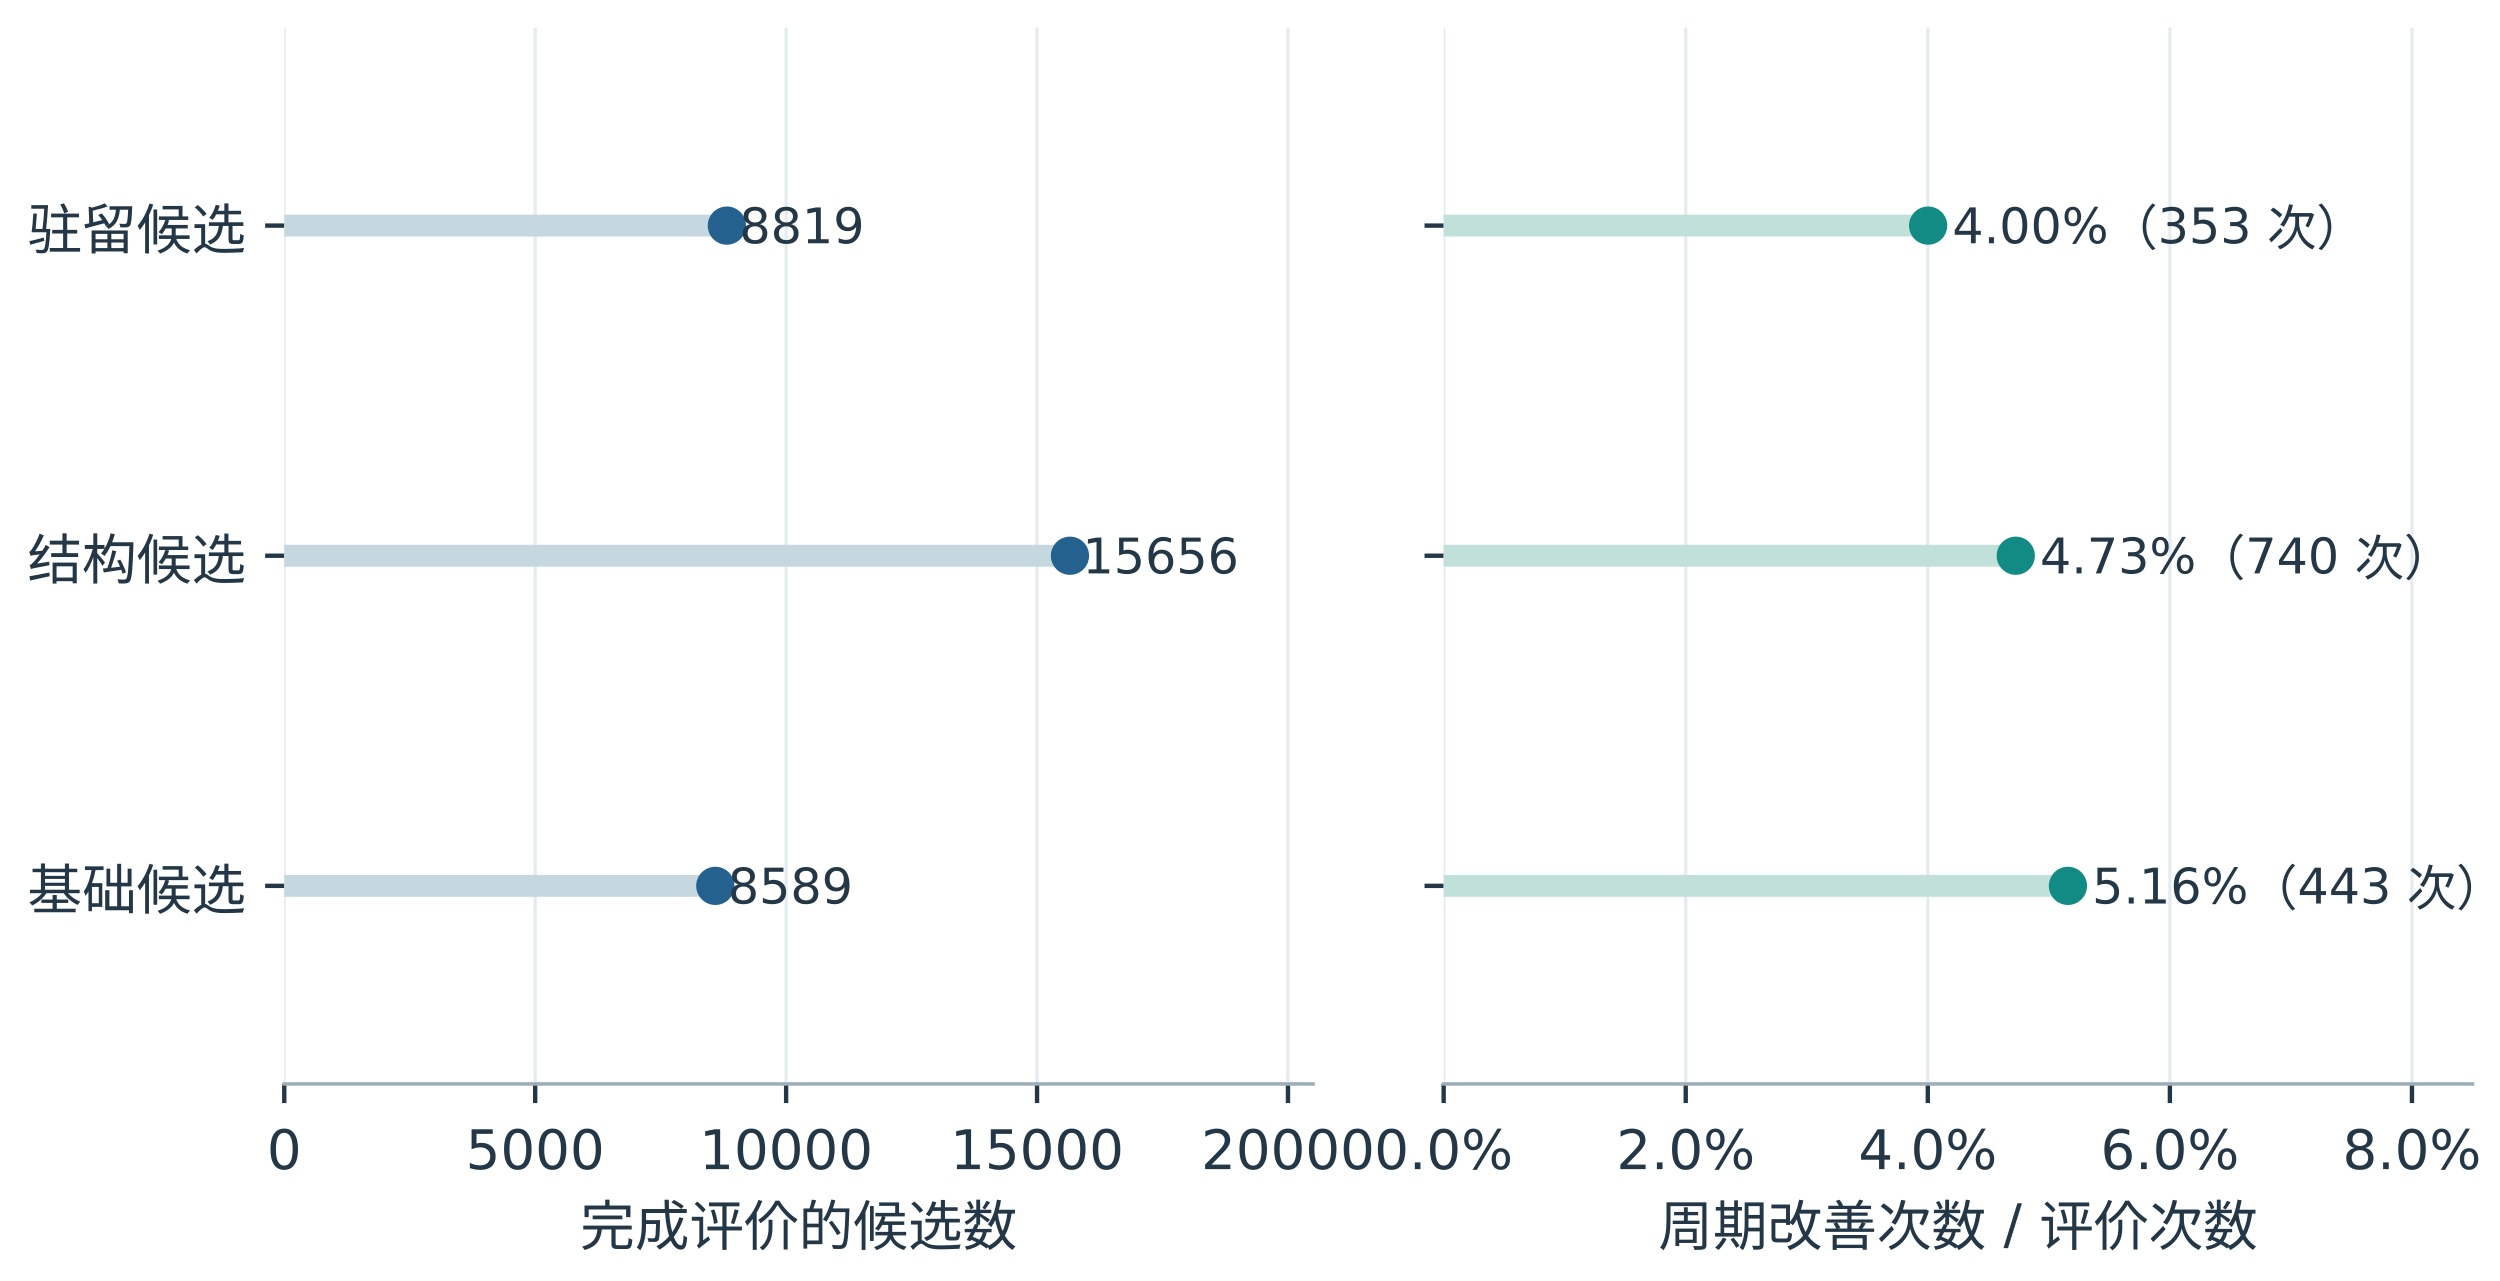
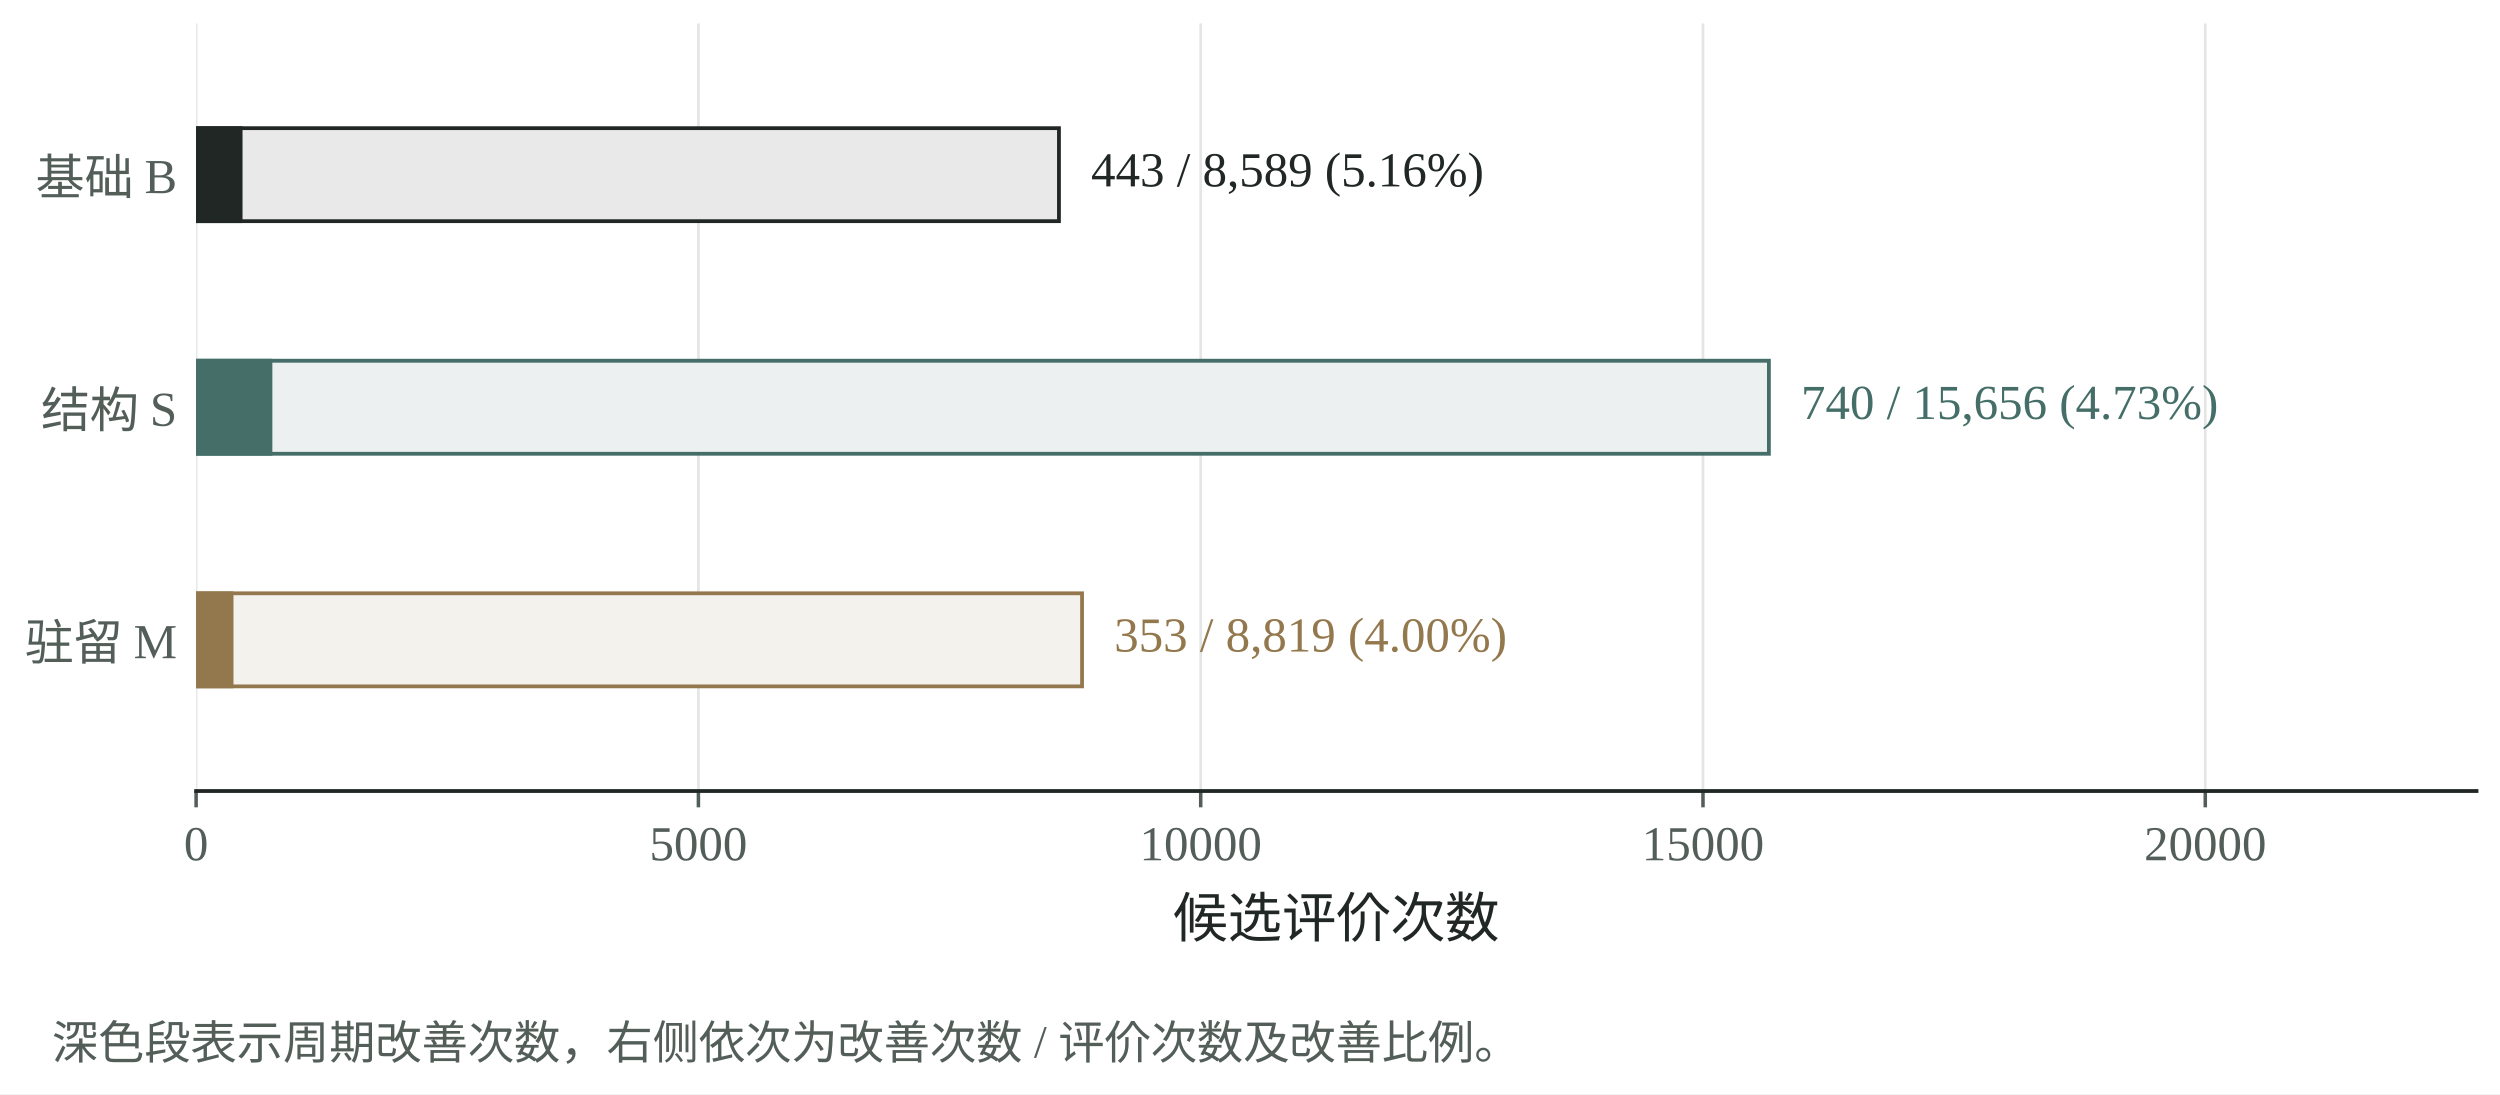
- <svg xmlns="http://www.w3.org/2000/svg" xmlns:xlink="http://www.w3.org/1999/xlink" width="457.68pt" height="234.48pt" viewBox="0 0 457.68 234.48" version="1.1">
+ <svg xmlns="http://www.w3.org/2000/svg" xmlns:xlink="http://www.w3.org/1999/xlink" width="459.84pt" height="201.264pt" viewBox="0 0 459.84 201.264" version="1.1">
  <defs>
    <style type="text/css">*{stroke-linejoin: round; stroke-linecap: butt}</style>
  </defs>
  <g id="figure_1">
    <g id="patch_1">
-       <path d="M 0 234.48  L 457.68 234.48  L 457.68 0  L 0 0  z " style="fill: #ffffff" />
+       <path d="M 0 201.264  L 459.84 201.264  L 459.84 0  L 0 0  z " style="fill: #ffffff" />
    </g>
    <g id="axes_1">
      <g id="patch_2">
-         <path d="M 52.04 198.44  L 240.386 198.44  L 240.386 5.04  L 52.04 5.04  z " style="fill: #ffffff" />
+         <path d="M 36.073 145.496  L 455.52 145.496  L 455.52 4.32  L 36.073 4.32  z " style="fill: #ffffff" />
      </g>
      <g id="matplotlib.axis_1">
        <g id="xtick_1">
          <g id="line2d_1">
-             <path d="M 52.04 198.44  L 52.04 5.04  " clip-path="url(#p1bf5390970)" style="fill: none; stroke: #e5ecf0; stroke-width: 0.6; stroke-linecap: square" />
+             <path d="M 36.073 145.496  L 36.073 4.32  " clip-path="url(#p6ea85ed499)" style="fill: none; stroke: #e4e5e5; stroke-width: 0.5; stroke-linecap: square" />
          </g>
          <g id="line2d_2">
            <defs>
-               <path id="m95b4941c09" d="M 0 0  L 0 3.5  " style="stroke: #243746; stroke-width: 0.8" />
+               <path id="m90e7dfbcbc" d="M 0 0  L 0 3  " style="stroke: #535e59; stroke-width: 0.65" />
            </defs>
            <g>
-               <use xlink:href="#m95b4941c09" x="52.04" y="198.44" style="fill: #243746; stroke: #243746; stroke-width: 0.8" />
+               <use xlink:href="#m90e7dfbcbc" x="36.073" y="145.496" style="fill: #535e59; stroke: #535e59; stroke-width: 0.65" />
            </g>
          </g>
          <g id="text_1">
-             <text style="font-size: 10px; font-family: 'SimHei', 'Microsoft YaHei', 'DejaVu Sans', sans-serif; text-anchor: middle; fill: #243746" x="52.04" y="214.033" transform="rotate(-0 52.04 214.0333)">0</text>
+             <text style="font-size: 9px; font-family: 'Times New Roman', 'SimSun', 'DejaVu Serif'; text-anchor: middle; fill: #535e59" x="36.073" y="158.236" transform="rotate(-0 36.07297 158.2358)">0</text>
          </g>
        </g>
        <g id="xtick_2">
          <g id="line2d_3">
-             <path d="M 97.978 198.44  L 97.978 5.04  " clip-path="url(#p1bf5390970)" style="fill: none; stroke: #e5ecf0; stroke-width: 0.6; stroke-linecap: square" />
+             <path d="M 128.462 145.496  L 128.462 4.32  " clip-path="url(#p6ea85ed499)" style="fill: none; stroke: #e4e5e5; stroke-width: 0.5; stroke-linecap: square" />
          </g>
          <g id="line2d_4">
            <g>
-               <use xlink:href="#m95b4941c09" x="97.978" y="198.44" style="fill: #243746; stroke: #243746; stroke-width: 0.8" />
+               <use xlink:href="#m90e7dfbcbc" x="128.462" y="145.496" style="fill: #535e59; stroke: #535e59; stroke-width: 0.65" />
            </g>
          </g>
          <g id="text_2">
-             <text style="font-size: 10px; font-family: 'SimHei', 'Microsoft YaHei', 'DejaVu Sans', sans-serif; text-anchor: middle; fill: #243746" x="97.978" y="214.033" transform="rotate(-0 97.97815 214.0333)">5000</text>
+             <text style="font-size: 9px; font-family: 'Times New Roman', 'SimSun', 'DejaVu Serif'; text-anchor: middle; fill: #535e59" x="128.462" y="158.236" transform="rotate(-0 128.4621 158.2358)">5000</text>
          </g>
        </g>
        <g id="xtick_3">
          <g id="line2d_5">
-             <path d="M 143.916 198.44  L 143.916 5.04  " clip-path="url(#p1bf5390970)" style="fill: none; stroke: #e5ecf0; stroke-width: 0.6; stroke-linecap: square" />
+             <path d="M 220.851 145.496  L 220.851 4.32  " clip-path="url(#p6ea85ed499)" style="fill: none; stroke: #e4e5e5; stroke-width: 0.5; stroke-linecap: square" />
          </g>
          <g id="line2d_6">
            <g>
-               <use xlink:href="#m95b4941c09" x="143.916" y="198.44" style="fill: #243746; stroke: #243746; stroke-width: 0.8" />
+               <use xlink:href="#m90e7dfbcbc" x="220.851" y="145.496" style="fill: #535e59; stroke: #535e59; stroke-width: 0.65" />
            </g>
          </g>
          <g id="text_3">
-             <text style="font-size: 10px; font-family: 'SimHei', 'Microsoft YaHei', 'DejaVu Sans', sans-serif; text-anchor: middle; fill: #243746" x="143.916" y="214.033" transform="rotate(-0 143.9163 214.0333)">10000</text>
+             <text style="font-size: 9px; font-family: 'Times New Roman', 'SimSun', 'DejaVu Serif'; text-anchor: middle; fill: #535e59" x="220.851" y="158.236" transform="rotate(-0 220.8512 158.2358)">10000</text>
          </g>
        </g>
        <g id="xtick_4">
          <g id="line2d_7">
-             <path d="M 189.854 198.44  L 189.854 5.04  " clip-path="url(#p1bf5390970)" style="fill: none; stroke: #e5ecf0; stroke-width: 0.6; stroke-linecap: square" />
+             <path d="M 313.24 145.496  L 313.24 4.32  " clip-path="url(#p6ea85ed499)" style="fill: none; stroke: #e4e5e5; stroke-width: 0.5; stroke-linecap: square" />
          </g>
          <g id="line2d_8">
            <g>
-               <use xlink:href="#m95b4941c09" x="189.854" y="198.44" style="fill: #243746; stroke: #243746; stroke-width: 0.8" />
+               <use xlink:href="#m90e7dfbcbc" x="313.24" y="145.496" style="fill: #535e59; stroke: #535e59; stroke-width: 0.65" />
            </g>
          </g>
          <g id="text_4">
-             <text style="font-size: 10px; font-family: 'SimHei', 'Microsoft YaHei', 'DejaVu Sans', sans-serif; text-anchor: middle; fill: #243746" x="189.854" y="214.033" transform="rotate(-0 189.8545 214.0333)">15000</text>
+             <text style="font-size: 9px; font-family: 'Times New Roman', 'SimSun', 'DejaVu Serif'; text-anchor: middle; fill: #535e59" x="313.24" y="158.236" transform="rotate(-0 313.2403 158.2358)">15000</text>
          </g>
        </g>
        <g id="xtick_5">
          <g id="line2d_9">
-             <path d="M 235.793 198.44  L 235.793 5.04  " clip-path="url(#p1bf5390970)" style="fill: none; stroke: #e5ecf0; stroke-width: 0.6; stroke-linecap: square" />
+             <path d="M 405.629 145.496  L 405.629 4.32  " clip-path="url(#p6ea85ed499)" style="fill: none; stroke: #e4e5e5; stroke-width: 0.5; stroke-linecap: square" />
          </g>
          <g id="line2d_10">
            <g>
-               <use xlink:href="#m95b4941c09" x="235.793" y="198.44" style="fill: #243746; stroke: #243746; stroke-width: 0.8" />
+               <use xlink:href="#m90e7dfbcbc" x="405.629" y="145.496" style="fill: #535e59; stroke: #535e59; stroke-width: 0.65" />
            </g>
          </g>
          <g id="text_5">
-             <text style="font-size: 10px; font-family: 'SimHei', 'Microsoft YaHei', 'DejaVu Sans', sans-serif; text-anchor: middle; fill: #243746" x="235.793" y="214.033" transform="rotate(-0 235.7926 214.0333)">20000</text>
+             <text style="font-size: 9px; font-family: 'Times New Roman', 'SimSun', 'DejaVu Serif'; text-anchor: middle; fill: #535e59" x="405.629" y="158.236" transform="rotate(-0 405.6294 158.2358)">20000</text>
          </g>
        </g>
        <g id="text_6">
-           <text style="font-size: 10px; font-family: 'SimHei', 'Microsoft YaHei', 'DejaVu Sans', sans-serif; text-anchor: middle; fill: #243746" x="146.213" y="228.033" transform="rotate(-0 146.2132 228.0333)">完成评价的候选数</text>
+           <text style="font-size: 10px; font-family: 'Times New Roman', 'SimSun', 'DejaVu Serif'; text-anchor: middle; fill: #202724" x="245.796" y="172.381" transform="rotate(-0 245.7962 172.3813)">候选评价次数</text>
        </g>
      </g>
      <g id="matplotlib.axis_2">
        <g id="ytick_1">
-           <g id="line2d_11">
-             <defs>
-               <path id="m5220fe2f8b" d="M 0 0  L -3.5 0  " style="stroke: #243746; stroke-width: 0.8" />
-             </defs>
-             <g>
-               <use xlink:href="#m5220fe2f8b" x="52.04" y="162.177" style="fill: #243746; stroke: #243746; stroke-width: 0.8" />
-             </g>
-           </g>
+           <g id="line2d_11" />
          <g id="text_7">
-             <text style="font-size: 10px; font-family: 'SimHei', 'Microsoft YaHei', 'DejaVu Sans', sans-serif; text-anchor: end; fill: #243746" x="45.04" y="166.474" transform="rotate(-0 45.04 166.474)">基础候选</text>
+             <text style="font-size: 9px; font-family: 'Times New Roman', 'SimSun', 'DejaVu Serif'; text-anchor: end; fill: #535e59" x="32.573" y="35.801" transform="rotate(-0 32.57297 35.80114)">基础 B</text>
          </g>
        </g>
        <g id="ytick_2">
-           <g id="line2d_12">
-             <g>
-               <use xlink:href="#m5220fe2f8b" x="52.04" y="101.74" style="fill: #243746; stroke: #243746; stroke-width: 0.8" />
-             </g>
-           </g>
+           <g id="line2d_12" />
          <g id="text_8">
-             <text style="font-size: 10px; font-family: 'SimHei', 'Microsoft YaHei', 'DejaVu Sans', sans-serif; text-anchor: end; fill: #243746" x="45.04" y="106.037" transform="rotate(-0 45.04 106.0366)">结构候选</text>
+             <text style="font-size: 9px; font-family: 'Times New Roman', 'SimSun', 'DejaVu Serif'; text-anchor: end; fill: #535e59" x="32.573" y="78.599" transform="rotate(-0 32.57297 78.59919)">结构 S</text>
          </g>
        </g>
        <g id="ytick_3">
-           <g id="line2d_13">
-             <g>
-               <use xlink:href="#m5220fe2f8b" x="52.04" y="41.302" style="fill: #243746; stroke: #243746; stroke-width: 0.8" />
-             </g>
-           </g>
+           <g id="line2d_13" />
          <g id="text_9">
-             <text style="font-size: 10px; font-family: 'SimHei', 'Microsoft YaHei', 'DejaVu Sans', sans-serif; text-anchor: end; fill: #243746" x="45.04" y="45.599" transform="rotate(-0 45.04 45.59929)">驻留候选</text>
+             <text style="font-size: 9px; font-family: 'Times New Roman', 'SimSun', 'DejaVu Serif'; text-anchor: end; fill: #535e59" x="32.573" y="121.345" transform="rotate(-0 32.57297 121.3445)">驻留 M</text>
          </g>
        </g>
      </g>
-       <g id="LineCollection_1">
-         <path d="M 52.04 162.177  L 130.953 162.177  " clip-path="url(#p1bf5390970)" style="fill: none; stroke: #c5d8e0; stroke-width: 4" />
+       <g id="patch_3">
+         <path d="M 36.073 23.571  L 194.779 23.571  L 194.779 40.683  L 36.073 40.683  z " clip-path="url(#p6ea85ed499)" style="fill: #e9e9e9; stroke: #202724; stroke-width: 0.7; stroke-linejoin: miter" />
      </g>
-       <g id="line2d_14">
-         <defs>
-           <path id="m9625a981c2" d="M 0 3  C 0.796 3 1.559 2.684 2.121 2.121  C 2.684 1.559 3 0.796 3 0  C 3 -0.796 2.684 -1.559 2.121 -2.121  C 1.559 -2.684 0.796 -3 0 -3  C -0.796 -3 -1.559 -2.684 -2.121 -2.121  C -2.684 -1.559 -3 -0.796 -3 0  C -3 0.796 -2.684 1.559 -2.121 2.121  C -1.559 2.684 -0.796 3 0 3  z " style="stroke: #24618f" />
-         </defs>
-         <g clip-path="url(#p1bf5390970)">
-           <use xlink:href="#m9625a981c2" x="130.953" y="162.177" style="fill: #24618f; stroke: #24618f" />
-         </g>
+       <g id="patch_4">
+         <path d="M 36.073 23.571  L 44.259 23.571  L 44.259 40.683  L 36.073 40.683  z " clip-path="url(#p6ea85ed499)" style="fill: url(#h19d2945ce6); stroke: #202724; stroke-width: 0.7; stroke-linejoin: miter" />
      </g>
-       <g id="LineCollection_2">
-         <path d="M 52.04 101.74  L 195.882 101.74  " clip-path="url(#p1bf5390970)" style="fill: none; stroke: #c5d8e0; stroke-width: 4" />
+       <g id="patch_5">
+         <path d="M 36.073 66.352  L 325.362 66.352  L 325.362 83.464  L 36.073 83.464  z " clip-path="url(#p6ea85ed499)" style="fill: #ecf0f0; stroke: #446e67; stroke-width: 0.7; stroke-linejoin: miter" />
      </g>
-       <g id="line2d_15">
-         <g clip-path="url(#p1bf5390970)">
-           <use xlink:href="#m9625a981c2" x="195.882" y="101.74" style="fill: #24618f; stroke: #24618f" />
-         </g>
+       <g id="patch_6">
+         <path d="M 36.073 66.352  L 49.747 66.352  L 49.747 83.464  L 36.073 83.464  z " clip-path="url(#p6ea85ed499)" style="fill: url(#h33ed04bff0); stroke: #446e67; stroke-width: 0.7; stroke-linejoin: miter" />
      </g>
-       <g id="LineCollection_3">
-         <path d="M 52.04 41.302  L 133.066 41.302  " clip-path="url(#p1bf5390970)" style="fill: none; stroke: #c5d8e0; stroke-width: 4" />
+       <g id="patch_7">
+         <path d="M 36.073 109.132  L 199.029 109.132  L 199.029 126.244  L 36.073 126.244  z " clip-path="url(#p6ea85ed499)" style="fill: #f4f2ed; stroke: #94784d; stroke-width: 0.7; stroke-linejoin: miter" />
      </g>
-       <g id="line2d_16">
-         <g clip-path="url(#p1bf5390970)">
-           <use xlink:href="#m9625a981c2" x="133.066" y="41.302" style="fill: #24618f; stroke: #24618f" />
-         </g>
+       <g id="patch_8">
+         <path d="M 36.073 109.132  L 42.596 109.132  L 42.596 126.244  L 36.073 126.244  z " clip-path="url(#p6ea85ed499)" style="fill: url(#h1e246e7141); stroke: #94784d; stroke-width: 0.7; stroke-linejoin: miter" />
      </g>
-       <g id="patch_3">
-         <path d="M 52.04 198.44  L 240.386 198.44  " style="fill: none; stroke: #9eaeb9; stroke-width: 0.65; stroke-linejoin: miter; stroke-linecap: square" />
+       <g id="patch_9">
+         <path d="M 36.073 145.496  L 455.52 145.496  " style="fill: none; stroke: #202724; stroke-width: 0.7; stroke-linejoin: miter; stroke-linecap: square" />
      </g>
      <g id="text_10">
-         <text style="font-size: 9px; font-family: 'SimHei', 'Microsoft YaHei', 'DejaVu Sans', sans-serif; text-anchor: start; fill: #243746" x="133.249" y="165.411" transform="rotate(-0 133.2495 165.4115)">8589</text>
+         <text style="font-size: 9px; font-family: 'Times New Roman', 'SimSun', 'DejaVu Serif'; text-anchor: start; fill: #202724" x="200.692" y="34.281" transform="rotate(-0 200.6919 34.28081)">443 / 8,589  (5.16%)</text>
      </g>
      <g id="text_11">
-         <text style="font-size: 9px; font-family: 'SimHei', 'Microsoft YaHei', 'DejaVu Sans', sans-serif; text-anchor: start; fill: #243746" x="198.178" y="104.974" transform="rotate(-0 198.1784 104.9741)">15656</text>
+         <text style="font-size: 9px; font-family: 'Times New Roman', 'SimSun', 'DejaVu Serif'; text-anchor: start; fill: #446e67" x="331.275" y="77.061" transform="rotate(-0 331.2746 77.06128)">740 / 15,656  (4.73%)</text>
      </g>
      <g id="text_12">
-         <text style="font-size: 9px; font-family: 'SimHei', 'Microsoft YaHei', 'DejaVu Sans', sans-serif; text-anchor: start; fill: #243746" x="135.363" y="44.537" transform="rotate(-0 135.3626 44.53679)">8819</text>
+         <text style="font-size: 9px; font-family: 'Times New Roman', 'SimSun', 'DejaVu Serif'; text-anchor: start; fill: #94784d" x="204.942" y="119.842" transform="rotate(-0 204.9418 119.8418)">353 / 8,819  (4.00%)</text>
      </g>
    </g>
-     <g id="axes_2">
-       <g id="patch_4">
-         <path d="M 264.293 198.44  L 452.64 198.44  L 452.64 5.04  L 264.293 5.04  z " style="fill: #ffffff" />
-       </g>
-       <g id="matplotlib.axis_3">
-         <g id="xtick_6">
-           <g id="line2d_17">
-             <path d="M 264.293 198.44  L 264.293 5.04  " clip-path="url(#p0418be659e)" style="fill: none; stroke: #e5ecf0; stroke-width: 0.6; stroke-linecap: square" />
-           </g>
-           <g id="line2d_18">
-             <g>
-               <use xlink:href="#m95b4941c09" x="264.293" y="198.44" style="fill: #243746; stroke: #243746; stroke-width: 0.8" />
-             </g>
-           </g>
-           <g id="text_13">
-             <text style="font-size: 10px; font-family: 'SimHei', 'Microsoft YaHei', 'DejaVu Sans', sans-serif; text-anchor: middle; fill: #243746" x="264.293" y="214.033" transform="rotate(-0 264.2931 214.0333)">0.0%</text>
-           </g>
-         </g>
-         <g id="xtick_7">
-           <g id="line2d_19">
-             <path d="M 308.61 198.44  L 308.61 5.04  " clip-path="url(#p0418be659e)" style="fill: none; stroke: #e5ecf0; stroke-width: 0.6; stroke-linecap: square" />
-           </g>
-           <g id="line2d_20">
-             <g>
-               <use xlink:href="#m95b4941c09" x="308.61" y="198.44" style="fill: #243746; stroke: #243746; stroke-width: 0.8" />
-             </g>
-           </g>
-           <g id="text_14">
-             <text style="font-size: 10px; font-family: 'SimHei', 'Microsoft YaHei', 'DejaVu Sans', sans-serif; text-anchor: middle; fill: #243746" x="308.61" y="214.033" transform="rotate(-0 308.6099 214.0333)">2.0%</text>
-           </g>
-         </g>
-         <g id="xtick_8">
-           <g id="line2d_21">
-             <path d="M 352.927 198.44  L 352.927 5.04  " clip-path="url(#p0418be659e)" style="fill: none; stroke: #e5ecf0; stroke-width: 0.6; stroke-linecap: square" />
-           </g>
-           <g id="line2d_22">
-             <g>
-               <use xlink:href="#m95b4941c09" x="352.927" y="198.44" style="fill: #243746; stroke: #243746; stroke-width: 0.8" />
-             </g>
-           </g>
-           <g id="text_15">
-             <text style="font-size: 10px; font-family: 'SimHei', 'Microsoft YaHei', 'DejaVu Sans', sans-serif; text-anchor: middle; fill: #243746" x="352.927" y="214.033" transform="rotate(-0 352.9267 214.0333)">4.0%</text>
-           </g>
-         </g>
-         <g id="xtick_9">
-           <g id="line2d_23">
-             <path d="M 397.244 198.44  L 397.244 5.04  " clip-path="url(#p0418be659e)" style="fill: none; stroke: #e5ecf0; stroke-width: 0.6; stroke-linecap: square" />
-           </g>
-           <g id="line2d_24">
-             <g>
-               <use xlink:href="#m95b4941c09" x="397.244" y="198.44" style="fill: #243746; stroke: #243746; stroke-width: 0.8" />
-             </g>
-           </g>
-           <g id="text_16">
-             <text style="font-size: 10px; font-family: 'SimHei', 'Microsoft YaHei', 'DejaVu Sans', sans-serif; text-anchor: middle; fill: #243746" x="397.244" y="214.033" transform="rotate(-0 397.2435 214.0333)">6.0%</text>
-           </g>
-         </g>
-         <g id="xtick_10">
-           <g id="line2d_25">
-             <path d="M 441.56 198.44  L 441.56 5.04  " clip-path="url(#p0418be659e)" style="fill: none; stroke: #e5ecf0; stroke-width: 0.6; stroke-linecap: square" />
-           </g>
-           <g id="line2d_26">
-             <g>
-               <use xlink:href="#m95b4941c09" x="441.56" y="198.44" style="fill: #243746; stroke: #243746; stroke-width: 0.8" />
-             </g>
-           </g>
-           <g id="text_17">
-             <text style="font-size: 10px; font-family: 'SimHei', 'Microsoft YaHei', 'DejaVu Sans', sans-serif; text-anchor: middle; fill: #243746" x="441.56" y="214.033" transform="rotate(-0 441.5603 214.0333)">8.0%</text>
-           </g>
-         </g>
-         <g id="text_18">
-           <text style="font-size: 10px; font-family: 'SimHei', 'Microsoft YaHei', 'DejaVu Sans', sans-serif; text-anchor: middle; fill: #243746" x="358.466" y="228.033" transform="rotate(-0 358.4663 228.0333)">周期改善次数 / 评价次数</text>
-         </g>
-       </g>
-       <g id="matplotlib.axis_4">
-         <g id="ytick_4">
-           <g id="line2d_27">
-             <g>
-               <use xlink:href="#m5220fe2f8b" x="264.293" y="162.177" style="fill: #243746; stroke: #243746; stroke-width: 0.8" />
-             </g>
-           </g>
-         </g>
-         <g id="ytick_5">
-           <g id="line2d_28">
-             <g>
-               <use xlink:href="#m5220fe2f8b" x="264.293" y="101.74" style="fill: #243746; stroke: #243746; stroke-width: 0.8" />
-             </g>
-           </g>
-         </g>
-         <g id="ytick_6">
-           <g id="line2d_29">
-             <g>
-               <use xlink:href="#m5220fe2f8b" x="264.293" y="41.302" style="fill: #243746; stroke: #243746; stroke-width: 0.8" />
-             </g>
-           </g>
-         </g>
-       </g>
-       <g id="LineCollection_4">
-         <path d="M 264.293 162.177  L 378.581 162.177  " clip-path="url(#p0418be659e)" style="fill: none; stroke: #c2e0da; stroke-width: 4" />
-       </g>
-       <g id="line2d_30">
-         <defs>
-           <path id="m0163f3651b" d="M 0 3  C 0.796 3 1.559 2.684 2.121 2.121  C 2.684 1.559 3 0.796 3 0  C 3 -0.796 2.684 -1.559 2.121 -2.121  C 1.559 -2.684 0.796 -3 0 -3  C -0.796 -3 -1.559 -2.684 -2.121 -2.121  C -2.684 -1.559 -3 -0.796 -3 0  C -3 0.796 -2.684 1.559 -2.121 2.121  C -1.559 2.684 -0.796 3 0 3  z " style="stroke: #138b85" />
-         </defs>
-         <g clip-path="url(#p0418be659e)">
-           <use xlink:href="#m0163f3651b" x="378.581" y="162.177" style="fill: #138b85; stroke: #138b85" />
-         </g>
-       </g>
-       <g id="LineCollection_5">
-         <path d="M 264.293 101.74  L 369.028 101.74  " clip-path="url(#p0418be659e)" style="fill: none; stroke: #c2e0da; stroke-width: 4" />
-       </g>
-       <g id="line2d_31">
-         <g clip-path="url(#p0418be659e)">
-           <use xlink:href="#m0163f3651b" x="369.028" y="101.74" style="fill: #138b85; stroke: #138b85" />
-         </g>
-       </g>
-       <g id="LineCollection_6">
-         <path d="M 264.293 41.302  L 352.987 41.302  " clip-path="url(#p0418be659e)" style="fill: none; stroke: #c2e0da; stroke-width: 4" />
-       </g>
-       <g id="line2d_32">
-         <g clip-path="url(#p0418be659e)">
-           <use xlink:href="#m0163f3651b" x="352.987" y="41.302" style="fill: #138b85; stroke: #138b85" />
-         </g>
-       </g>
-       <g id="patch_5">
-         <path d="M 264.293 198.44  L 452.64 198.44  " style="fill: none; stroke: #9eaeb9; stroke-width: 0.65; stroke-linejoin: miter; stroke-linecap: square" />
-       </g>
-       <g id="text_19">
-         <text style="font-size: 9px; font-family: 'SimHei', 'Microsoft YaHei', 'DejaVu Sans', sans-serif; text-anchor: start; fill: #243746" x="383.012" y="165.411" transform="rotate(-0 383.0125 165.4115)">5.16%（443 次）</text>
-       </g>
-       <g id="text_20">
-         <text style="font-size: 9px; font-family: 'SimHei', 'Microsoft YaHei', 'DejaVu Sans', sans-serif; text-anchor: start; fill: #243746" x="373.459" y="104.974" transform="rotate(-0 373.4592 104.9741)">4.73%（740 次）</text>
-       </g>
-       <g id="text_21">
-         <text style="font-size: 9px; font-family: 'SimHei', 'Microsoft YaHei', 'DejaVu Sans', sans-serif; text-anchor: start; fill: #243746" x="357.419" y="44.537" transform="rotate(-0 357.4187 44.53679)">4.00%（353 次）</text>
-       </g>
+     <g id="text_13">
+       <text style="font-size: 8.5px; font-family: 'Times New Roman', 'SimSun', 'DejaVu Serif'; text-anchor: start; fill: #535e59" x="9.549" y="194.782" transform="rotate(-0 9.54936 194.782)">深色段表示周期改善次数，右侧依次为改善次数 / 评价次数及改善比例。</text>
    </g>
  </g>
  <defs>
-     <clipPath id="p1bf5390970">
-       <rect x="52.04" y="5.04" width="188.346" height="193.4" />
-     </clipPath>
-     <clipPath id="p0418be659e">
-       <rect x="264.293" y="5.04" width="188.346" height="193.4" />
+     <clipPath id="p6ea85ed499">
+       <rect x="36.073" y="4.32" width="419.447" height="141.176" />
    </clipPath>
  </defs>
+   <defs>
+     <pattern id="h19d2945ce6" patternUnits="userSpaceOnUse" x="0" y="0" width="72" height="72">
+       <rect x="0" y="0" width="73" height="73" fill="#202724" />
+       <path d="M -36 36  L 36 -36  M -32 40  L 40 -32  M -28 44  L 44 -28  M -24 48  L 48 -24  M -20 52  L 52 -20  M -16 56  L 56 -16  M -12 60  L 60 -12  M -8 64  L 64 -8  M -4 68  L 68 -4  M 0 72  L 72 0  M 4 76  L 76 4  M 8 80  L 80 8  M 12 84  L 84 12  M 16 88  L 88 16  M 20 92  L 92 20  M 24 96  L 96 24  M 28 100  L 100 28  M 32 104  L 104 32  M 36 108  L 108 36  " style="fill: #202724; stroke: #202724; stroke-width: 0.45; stroke-linecap: butt; stroke-linejoin: miter" />
+     </pattern>
+     <pattern id="h33ed04bff0" patternUnits="userSpaceOnUse" x="0" y="0" width="72" height="72">
+       <rect x="0" y="0" width="73" height="73" fill="#446e67" />
+       <path d="M -36 36  L 36 -36  M -32 40  L 40 -32  M -28 44  L 44 -28  M -24 48  L 48 -24  M -20 52  L 52 -20  M -16 56  L 56 -16  M -12 60  L 60 -12  M -8 64  L 64 -8  M -4 68  L 68 -4  M 0 72  L 72 0  M 4 76  L 76 4  M 8 80  L 80 8  M 12 84  L 84 12  M 16 88  L 88 16  M 20 92  L 92 20  M 24 96  L 96 24  M 28 100  L 100 28  M 32 104  L 104 32  M 36 108  L 108 36  " style="fill: #446e67; stroke: #446e67; stroke-width: 0.45; stroke-linecap: butt; stroke-linejoin: miter" />
+     </pattern>
+     <pattern id="h1e246e7141" patternUnits="userSpaceOnUse" x="0" y="0" width="72" height="72">
+       <rect x="0" y="0" width="73" height="73" fill="#94784d" />
+       <path d="M -36 36  L 36 -36  M -32 40  L 40 -32  M -28 44  L 44 -28  M -24 48  L 48 -24  M -20 52  L 52 -20  M -16 56  L 56 -16  M -12 60  L 60 -12  M -8 64  L 64 -8  M -4 68  L 68 -4  M 0 72  L 72 0  M 4 76  L 76 4  M 8 80  L 80 8  M 12 84  L 84 12  M 16 88  L 88 16  M 20 92  L 92 20  M 24 96  L 96 24  M 28 100  L 100 28  M 32 104  L 104 32  M 36 108  L 108 36  " style="fill: #94784d; stroke: #94784d; stroke-width: 0.45; stroke-linecap: butt; stroke-linejoin: miter" />
+     </pattern>
+   </defs>
</svg>
